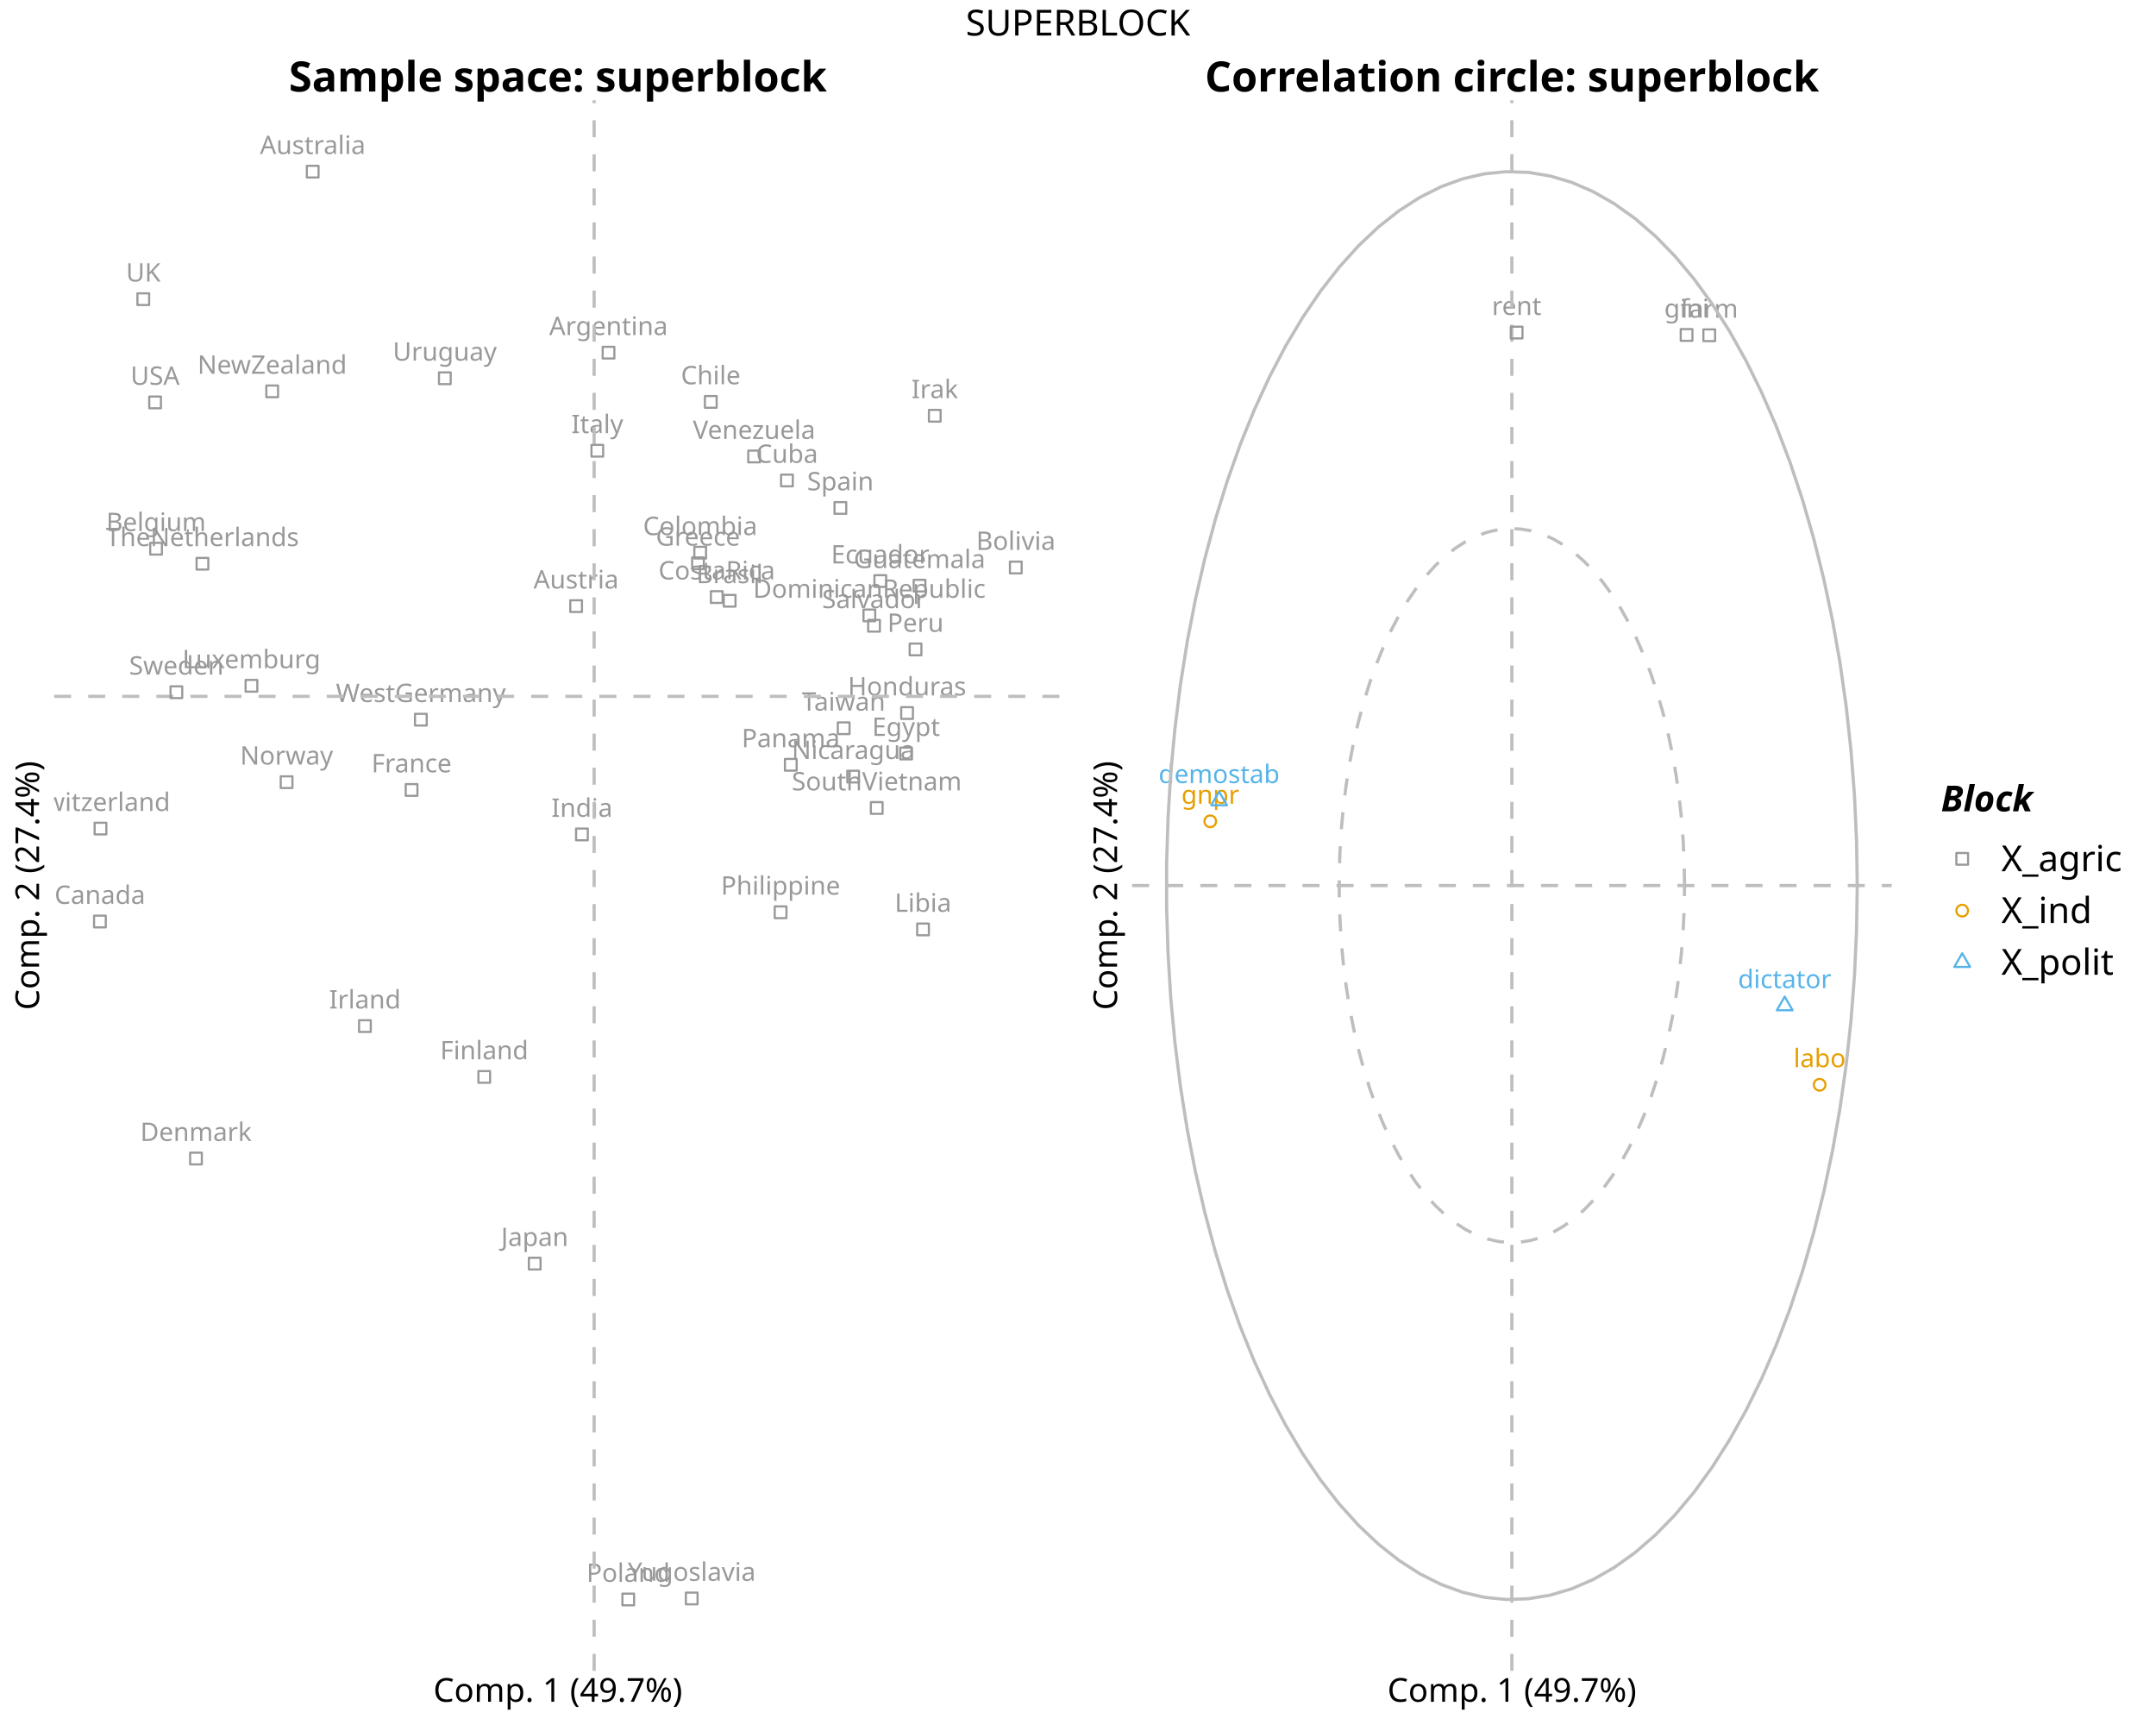
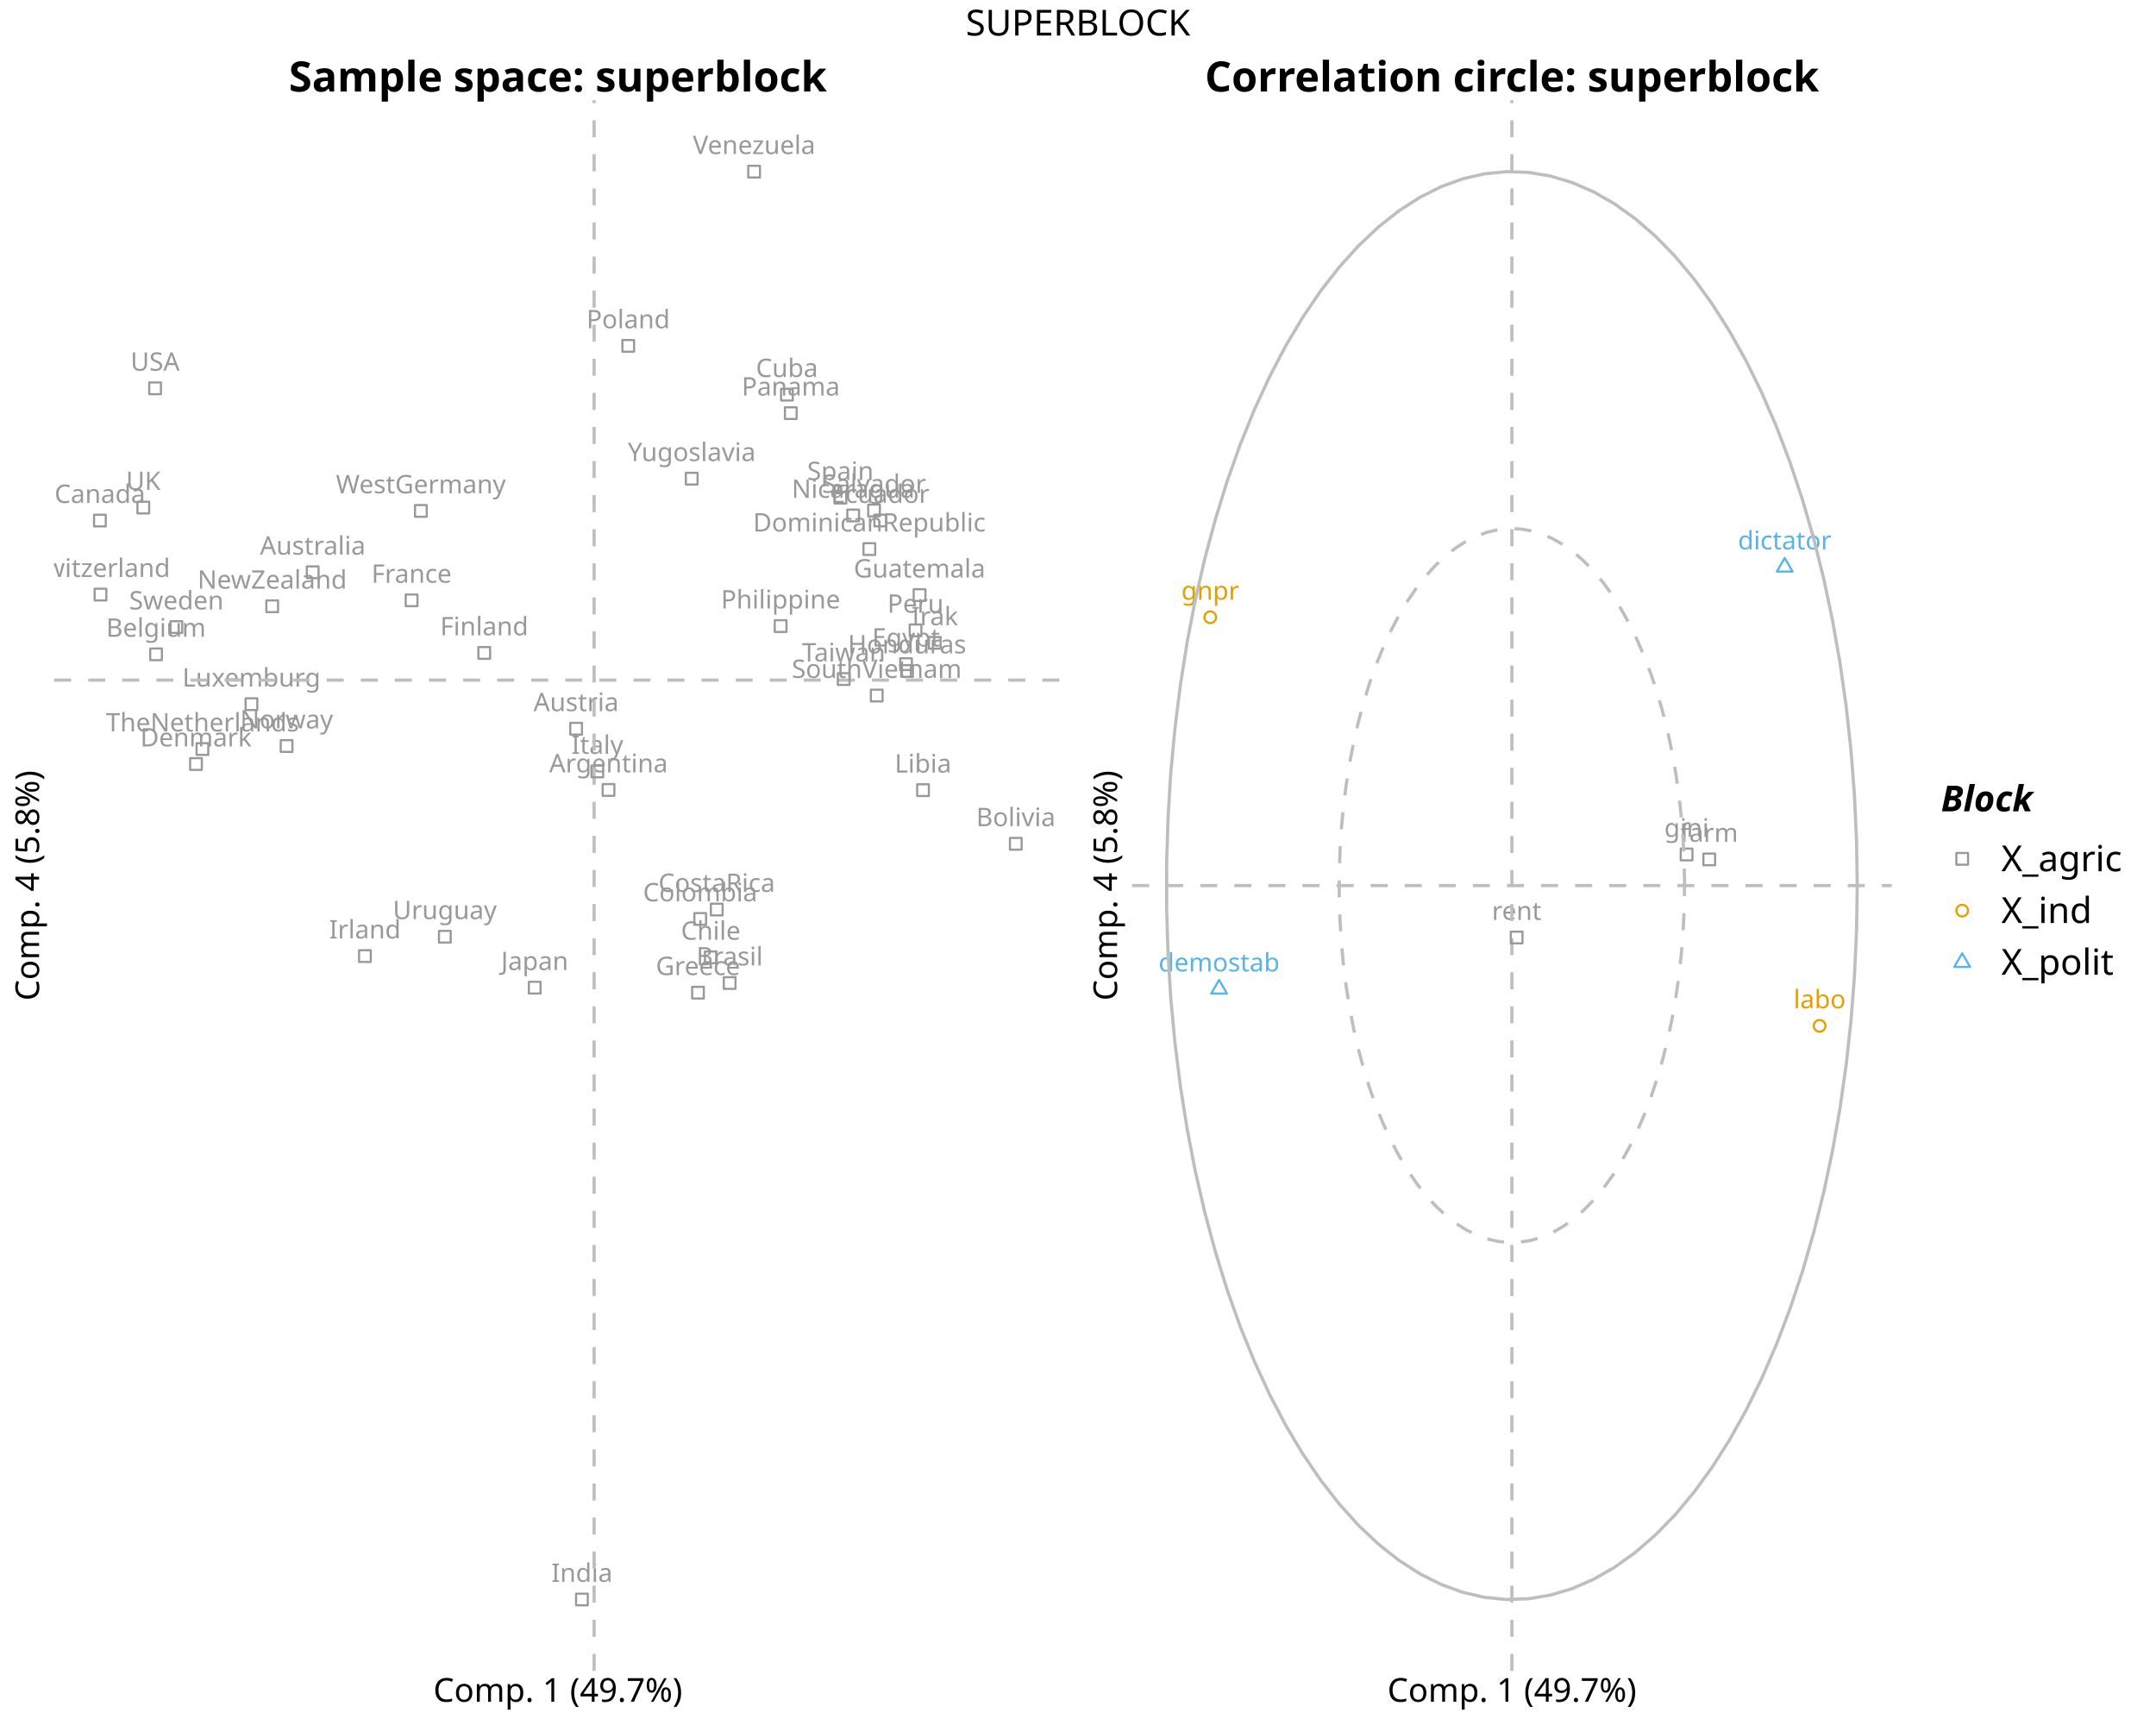
<svg xmlns="http://www.w3.org/2000/svg" class="svglite" data-engine-version="2.0" width="720.00pt" height="576.00pt" viewBox="0 0 720.00 576.00">
  <defs>
    <style type="text/css">
    .svglite line, .svglite polyline, .svglite polygon, .svglite path, .svglite rect, .svglite circle {
      fill: none;
      stroke: #000000;
      stroke-linecap: round;
      stroke-linejoin: round;
      stroke-miterlimit: 10.00;
    }
  </style>
  </defs>
  <rect width="100%" height="100%" style="stroke: none; fill: #FFFFFF;" />
  <defs>
    <clipPath id="cpMC4wMHw3MjAuMDB8MC4wMHw1NzYuMDA=">
      <rect x="0.00" y="0.00" width="720.00" height="576.00" />
    </clipPath>
  </defs>
  <g clip-path="url(#cpMC4wMHw3MjAuMDB8MC4wMHw1NzYuMDA=)">
</g>
  <defs>
    <clipPath id="cpMC4wMHwzNjAuMDB8MTUuNDZ8NTc2LjAw">
      <rect x="0" y="15.46" width="360.00" height="560.54" />
    </clipPath>
  </defs>
  <g clip-path="url(#cpMC4wMHwzNjAuMDB8MTUuNDZ8NTc2LjAw)">
    <rect x="0" y="15.46" width="360.00" height="560.54" style="stroke-width: 1.07; stroke: #FFFFFF; fill: #FFFFFF;" />
  </g>
  <g clip-path="url(#cpMC4wMHw3MjAuMDB8MC4wMHw1NzYuMDA=)">
</g>
  <defs>
    <clipPath id="cpMTguMDd8MzU0LjUyfDMzLjQ4fDU1Ny45Mw==">
      <rect x="18.07" y="33.48" width="336.45" height="524.45" />
    </clipPath>
  </defs>
  <g clip-path="url(#cpMTguMDd8MzU0LjUyfDMzLjQ4fDU1Ny45Mw==)">
    <rect x="18.07" y="33.48" width="336.45" height="524.45" style="stroke-width: 1.07; stroke: none; fill: #FFFFFF;" />
-     <text x="203.21" y="111.88" text-anchor="middle" style="font-size: 8.54px; fill: #999999; font-family: sans;" textLength="36.54px" lengthAdjust="spacingAndGlyphs">Argentina</text>
-     <text x="104.43" y="51.44" text-anchor="middle" style="font-size: 8.54px; fill: #999999; font-family: sans;" textLength="33.21px" lengthAdjust="spacingAndGlyphs">Australia</text>
-     <text x="192.39" y="196.51" text-anchor="middle" style="font-size: 8.54px; fill: #999999; font-family: sans;" textLength="26.57px" lengthAdjust="spacingAndGlyphs">Austria</text>
-     <text x="52.11" y="177.34" text-anchor="middle" style="font-size: 8.54px; fill: #999999; font-family: sans;" textLength="30.84px" lengthAdjust="spacingAndGlyphs">Belgium</text>
-     <text x="339.23" y="183.62" text-anchor="middle" style="font-size: 8.54px; fill: #999999; font-family: sans;" textLength="25.15px" lengthAdjust="spacingAndGlyphs">Bolivia</text>
-     <text x="243.66" y="194.73" text-anchor="middle" style="font-size: 8.54px; fill: #999999; font-family: sans;" textLength="21.35px" lengthAdjust="spacingAndGlyphs">Brasil</text>
-     <text x="33.37" y="301.83" text-anchor="middle" style="font-size: 8.54px; fill: #999999; font-family: sans;" textLength="29.90px" lengthAdjust="spacingAndGlyphs">Canada</text>
-     <text x="237.36" y="128.32" text-anchor="middle" style="font-size: 8.54px; fill: #999999; font-family: sans;" textLength="19.45px" lengthAdjust="spacingAndGlyphs">Chile</text>
-     <text x="233.83" y="178.68" text-anchor="middle" style="font-size: 8.54px; fill: #999999; font-family: sans;" textLength="36.06px" lengthAdjust="spacingAndGlyphs">Colombia</text>
-     <text x="239.36" y="193.49" text-anchor="middle" style="font-size: 8.54px; fill: #999999; font-family: sans;" textLength="39.38px" lengthAdjust="spacingAndGlyphs">CostaRica</text>
-     <text x="262.80" y="154.56" text-anchor="middle" style="font-size: 8.54px; fill: #999999; font-family: sans;" textLength="20.41px" lengthAdjust="spacingAndGlyphs">Cuba</text>
-     <text x="65.44" y="380.98" text-anchor="middle" style="font-size: 8.54px; fill: #999999; font-family: sans;" textLength="34.64px" lengthAdjust="spacingAndGlyphs">Denmark</text>
-     <text x="290.32" y="199.61" text-anchor="middle" style="font-size: 8.54px; fill: #999999; font-family: sans;" textLength="73.55px" lengthAdjust="spacingAndGlyphs">DominicanRepublic</text>
-     <text x="293.97" y="188.14" text-anchor="middle" style="font-size: 8.54px; fill: #999999; font-family: sans;" textLength="31.80px" lengthAdjust="spacingAndGlyphs">Ecuador</text>
-     <text x="302.58" y="245.73" text-anchor="middle" style="font-size: 8.54px; fill: #999999; font-family: sans;" textLength="21.83px" lengthAdjust="spacingAndGlyphs">Egypt</text>
-     <text x="291.89" y="203.07" text-anchor="middle" style="font-size: 8.54px; fill: #999999; font-family: sans;" textLength="33.69px" lengthAdjust="spacingAndGlyphs">Salvador</text>
-     <text x="161.72" y="353.72" text-anchor="middle" style="font-size: 8.54px; fill: #999999; font-family: sans;" textLength="27.99px" lengthAdjust="spacingAndGlyphs">Finland</text>
-     <text x="137.44" y="257.90" text-anchor="middle" style="font-size: 8.54px; fill: #999999; font-family: sans;" textLength="26.57px" lengthAdjust="spacingAndGlyphs">France</text>
-     <text x="307.08" y="189.68" text-anchor="middle" style="font-size: 8.54px; fill: #999999; font-family: sans;" textLength="41.76px" lengthAdjust="spacingAndGlyphs">Guatemala</text>
-     <text x="233.09" y="182.20" text-anchor="middle" style="font-size: 8.54px; fill: #999999; font-family: sans;" textLength="28.00px" lengthAdjust="spacingAndGlyphs">Greece</text>
-     <text x="302.92" y="232.21" text-anchor="middle" style="font-size: 8.54px; fill: #999999; font-family: sans;" textLength="37.02px" lengthAdjust="spacingAndGlyphs">Honduras</text>
-     <text x="194.34" y="272.75" text-anchor="middle" style="font-size: 8.54px; fill: #999999; font-family: sans;" textLength="18.51px" lengthAdjust="spacingAndGlyphs">India</text>
-     <text x="312.16" y="132.95" text-anchor="middle" style="font-size: 8.54px; fill: #999999; font-family: sans;" textLength="14.23px" lengthAdjust="spacingAndGlyphs">Irak</text>
-     <text x="121.87" y="336.75" text-anchor="middle" style="font-size: 8.54px; fill: #999999; font-family: sans;" textLength="21.35px" lengthAdjust="spacingAndGlyphs">Irland</text>
-     <text x="199.47" y="144.63" text-anchor="middle" style="font-size: 8.54px; fill: #999999; font-family: sans;" textLength="15.66px" lengthAdjust="spacingAndGlyphs">Italy</text>
-     <text x="178.56" y="416.06" text-anchor="middle" style="font-size: 8.54px; fill: #999999; font-family: sans;" textLength="23.26px" lengthAdjust="spacingAndGlyphs">Japan</text>
-     <text x="308.25" y="304.47" text-anchor="middle" style="font-size: 8.54px; fill: #999999; font-family: sans;" textLength="18.03px" lengthAdjust="spacingAndGlyphs">Libia</text>
-     <text x="83.97" y="223.12" text-anchor="middle" style="font-size: 8.54px; fill: #999999; font-family: sans;" textLength="42.71px" lengthAdjust="spacingAndGlyphs">Luxemburg</text>
-     <text x="67.61" y="182.36" text-anchor="middle" style="font-size: 8.54px; fill: #999999; font-family: sans;" textLength="60.74px" lengthAdjust="spacingAndGlyphs">TheNetherlands</text>
-     <text x="90.90" y="124.80" text-anchor="middle" style="font-size: 8.54px; fill: #999999; font-family: sans;" textLength="47.93px" lengthAdjust="spacingAndGlyphs">NewZealand</text>
-     <text x="284.92" y="253.44" text-anchor="middle" style="font-size: 8.54px; fill: #999999; font-family: sans;" textLength="38.91px" lengthAdjust="spacingAndGlyphs">Nicaragua</text>
-     <text x="95.71" y="255.30" text-anchor="middle" style="font-size: 8.54px; fill: #999999; font-family: sans;" textLength="28.94px" lengthAdjust="spacingAndGlyphs">Norway</text>
-     <text x="264.08" y="249.50" text-anchor="middle" style="font-size: 8.54px; fill: #999999; font-family: sans;" textLength="31.80px" lengthAdjust="spacingAndGlyphs">Panama</text>
-     <text x="305.74" y="210.98" text-anchor="middle" style="font-size: 8.54px; fill: #999999; font-family: sans;" textLength="18.03px" lengthAdjust="spacingAndGlyphs">Peru</text>
-     <text x="260.69" y="298.74" text-anchor="middle" style="font-size: 8.54px; fill: #999999; font-family: sans;" textLength="37.01px" lengthAdjust="spacingAndGlyphs">Philippine</text>
-     <text x="209.80" y="528.21" text-anchor="middle" style="font-size: 8.54px; fill: #999999; font-family: sans;" textLength="26.58px" lengthAdjust="spacingAndGlyphs">Poland</text>
-     <text x="292.78" y="263.92" text-anchor="middle" style="font-size: 8.54px; fill: #999999; font-family: sans;" textLength="53.63px" lengthAdjust="spacingAndGlyphs">SouthVietnam</text>
-     <text x="280.64" y="163.74" text-anchor="middle" style="font-size: 8.54px; fill: #999999; font-family: sans;" textLength="21.83px" lengthAdjust="spacingAndGlyphs">Spain</text>
-     <text x="58.90" y="225.26" text-anchor="middle" style="font-size: 8.54px; fill: #999999; font-family: sans;" textLength="30.85px" lengthAdjust="spacingAndGlyphs">Sweden</text>
-     <text x="33.55" y="270.80" text-anchor="middle" style="font-size: 8.54px; fill: #999999; font-family: sans;" textLength="44.13px" lengthAdjust="spacingAndGlyphs">Switzerland</text>
-     <text x="281.74" y="237.29" text-anchor="middle" style="font-size: 8.54px; fill: #999999; font-family: sans;" textLength="27.52px" lengthAdjust="spacingAndGlyphs">Taiwan</text>
-     <text x="47.86" y="94.02" text-anchor="middle" style="font-size: 8.54px; fill: #999999; font-family: sans;" textLength="11.86px" lengthAdjust="spacingAndGlyphs">UK</text>
-     <text x="51.80" y="128.50" text-anchor="middle" style="font-size: 8.54px; fill: #999999; font-family: sans;" textLength="17.56px" lengthAdjust="spacingAndGlyphs">USA</text>
-     <text x="148.55" y="120.43" text-anchor="middle" style="font-size: 8.54px; fill: #999999; font-family: sans;" textLength="32.27px" lengthAdjust="spacingAndGlyphs">Uruguay</text>
-     <text x="251.83" y="146.55" text-anchor="middle" style="font-size: 8.54px; fill: #999999; font-family: sans;" textLength="40.35px" lengthAdjust="spacingAndGlyphs">Venezuela</text>
-     <text x="140.54" y="234.43" text-anchor="middle" style="font-size: 8.54px; fill: #999999; font-family: sans;" textLength="54.56px" lengthAdjust="spacingAndGlyphs">WestGermany</text>
-     <text x="231.00" y="527.87" text-anchor="middle" style="font-size: 8.54px; fill: #999999; font-family: sans;" textLength="41.77px" lengthAdjust="spacingAndGlyphs">Yugoslavia</text>
+     <text x="203.21" y="257.90" text-anchor="middle" style="font-size: 8.54px; fill: #999999; font-family: sans;" textLength="36.54px" lengthAdjust="spacingAndGlyphs">Argentina</text>
+     <text x="104.43" y="185.21" text-anchor="middle" style="font-size: 8.54px; fill: #999999; font-family: sans;" textLength="33.21px" lengthAdjust="spacingAndGlyphs">Australia</text>
+     <text x="192.39" y="237.46" text-anchor="middle" style="font-size: 8.54px; fill: #999999; font-family: sans;" textLength="26.57px" lengthAdjust="spacingAndGlyphs">Austria</text>
+     <text x="52.11" y="212.62" text-anchor="middle" style="font-size: 8.54px; fill: #999999; font-family: sans;" textLength="30.84px" lengthAdjust="spacingAndGlyphs">Belgium</text>
+     <text x="339.23" y="275.87" text-anchor="middle" style="font-size: 8.54px; fill: #999999; font-family: sans;" textLength="25.15px" lengthAdjust="spacingAndGlyphs">Bolivia</text>
+     <text x="243.66" y="322.37" text-anchor="middle" style="font-size: 8.54px; fill: #999999; font-family: sans;" textLength="21.35px" lengthAdjust="spacingAndGlyphs">Brasil</text>
+     <text x="33.37" y="167.95" text-anchor="middle" style="font-size: 8.54px; fill: #999999; font-family: sans;" textLength="29.90px" lengthAdjust="spacingAndGlyphs">Canada</text>
+     <text x="237.36" y="313.80" text-anchor="middle" style="font-size: 8.54px; fill: #999999; font-family: sans;" textLength="19.45px" lengthAdjust="spacingAndGlyphs">Chile</text>
+     <text x="233.83" y="300.97" text-anchor="middle" style="font-size: 8.54px; fill: #999999; font-family: sans;" textLength="36.06px" lengthAdjust="spacingAndGlyphs">Colombia</text>
+     <text x="239.36" y="297.83" text-anchor="middle" style="font-size: 8.54px; fill: #999999; font-family: sans;" textLength="39.38px" lengthAdjust="spacingAndGlyphs">CostaRica</text>
+     <text x="262.80" y="125.90" text-anchor="middle" style="font-size: 8.54px; fill: #999999; font-family: sans;" textLength="20.41px" lengthAdjust="spacingAndGlyphs">Cuba</text>
+     <text x="65.44" y="249.25" text-anchor="middle" style="font-size: 8.54px; fill: #999999; font-family: sans;" textLength="34.64px" lengthAdjust="spacingAndGlyphs">Denmark</text>
+     <text x="290.32" y="177.48" text-anchor="middle" style="font-size: 8.54px; fill: #999999; font-family: sans;" textLength="73.55px" lengthAdjust="spacingAndGlyphs">DominicanRepublic</text>
+     <text x="293.97" y="167.93" text-anchor="middle" style="font-size: 8.54px; fill: #999999; font-family: sans;" textLength="31.80px" lengthAdjust="spacingAndGlyphs">Ecuador</text>
+     <text x="302.58" y="215.89" text-anchor="middle" style="font-size: 8.54px; fill: #999999; font-family: sans;" textLength="21.83px" lengthAdjust="spacingAndGlyphs">Egypt</text>
+     <text x="291.89" y="164.57" text-anchor="middle" style="font-size: 8.54px; fill: #999999; font-family: sans;" textLength="33.69px" lengthAdjust="spacingAndGlyphs">Salvador</text>
+     <text x="161.72" y="212.15" text-anchor="middle" style="font-size: 8.54px; fill: #999999; font-family: sans;" textLength="27.99px" lengthAdjust="spacingAndGlyphs">Finland</text>
+     <text x="137.44" y="194.59" text-anchor="middle" style="font-size: 8.54px; fill: #999999; font-family: sans;" textLength="26.57px" lengthAdjust="spacingAndGlyphs">France</text>
+     <text x="307.08" y="192.84" text-anchor="middle" style="font-size: 8.54px; fill: #999999; font-family: sans;" textLength="41.76px" lengthAdjust="spacingAndGlyphs">Guatemala</text>
+     <text x="233.09" y="325.59" text-anchor="middle" style="font-size: 8.54px; fill: #999999; font-family: sans;" textLength="28.00px" lengthAdjust="spacingAndGlyphs">Greece</text>
+     <text x="302.92" y="218.18" text-anchor="middle" style="font-size: 8.54px; fill: #999999; font-family: sans;" textLength="37.02px" lengthAdjust="spacingAndGlyphs">Honduras</text>
+     <text x="194.34" y="528.21" text-anchor="middle" style="font-size: 8.54px; fill: #999999; font-family: sans;" textLength="18.51px" lengthAdjust="spacingAndGlyphs">India</text>
+     <text x="312.16" y="208.78" text-anchor="middle" style="font-size: 8.54px; fill: #999999; font-family: sans;" textLength="14.23px" lengthAdjust="spacingAndGlyphs">Irak</text>
+     <text x="121.87" y="313.37" text-anchor="middle" style="font-size: 8.54px; fill: #999999; font-family: sans;" textLength="21.35px" lengthAdjust="spacingAndGlyphs">Irland</text>
+     <text x="199.47" y="251.73" text-anchor="middle" style="font-size: 8.54px; fill: #999999; font-family: sans;" textLength="15.66px" lengthAdjust="spacingAndGlyphs">Italy</text>
+     <text x="178.56" y="323.92" text-anchor="middle" style="font-size: 8.54px; fill: #999999; font-family: sans;" textLength="23.26px" lengthAdjust="spacingAndGlyphs">Japan</text>
+     <text x="308.25" y="257.97" text-anchor="middle" style="font-size: 8.54px; fill: #999999; font-family: sans;" textLength="18.03px" lengthAdjust="spacingAndGlyphs">Libia</text>
+     <text x="83.97" y="229.26" text-anchor="middle" style="font-size: 8.54px; fill: #999999; font-family: sans;" textLength="42.71px" lengthAdjust="spacingAndGlyphs">Luxemburg</text>
+     <text x="67.61" y="244.24" text-anchor="middle" style="font-size: 8.54px; fill: #999999; font-family: sans;" textLength="60.74px" lengthAdjust="spacingAndGlyphs">TheNetherlands</text>
+     <text x="90.90" y="196.57" text-anchor="middle" style="font-size: 8.54px; fill: #999999; font-family: sans;" textLength="47.93px" lengthAdjust="spacingAndGlyphs">NewZealand</text>
+     <text x="284.92" y="166.25" text-anchor="middle" style="font-size: 8.54px; fill: #999999; font-family: sans;" textLength="38.91px" lengthAdjust="spacingAndGlyphs">Nicaragua</text>
+     <text x="95.71" y="243.23" text-anchor="middle" style="font-size: 8.54px; fill: #999999; font-family: sans;" textLength="28.94px" lengthAdjust="spacingAndGlyphs">Norway</text>
+     <text x="264.08" y="132.08" text-anchor="middle" style="font-size: 8.54px; fill: #999999; font-family: sans;" textLength="31.80px" lengthAdjust="spacingAndGlyphs">Panama</text>
+     <text x="305.74" y="204.60" text-anchor="middle" style="font-size: 8.54px; fill: #999999; font-family: sans;" textLength="18.03px" lengthAdjust="spacingAndGlyphs">Peru</text>
+     <text x="260.69" y="203.18" text-anchor="middle" style="font-size: 8.54px; fill: #999999; font-family: sans;" textLength="37.01px" lengthAdjust="spacingAndGlyphs">Philippine</text>
+     <text x="209.80" y="109.61" text-anchor="middle" style="font-size: 8.54px; fill: #999999; font-family: sans;" textLength="26.58px" lengthAdjust="spacingAndGlyphs">Poland</text>
+     <text x="292.78" y="226.38" text-anchor="middle" style="font-size: 8.54px; fill: #999999; font-family: sans;" textLength="53.63px" lengthAdjust="spacingAndGlyphs">SouthVietnam</text>
+     <text x="280.64" y="160.30" text-anchor="middle" style="font-size: 8.54px; fill: #999999; font-family: sans;" textLength="21.83px" lengthAdjust="spacingAndGlyphs">Spain</text>
+     <text x="58.90" y="203.51" text-anchor="middle" style="font-size: 8.54px; fill: #999999; font-family: sans;" textLength="30.85px" lengthAdjust="spacingAndGlyphs">Sweden</text>
+     <text x="33.55" y="192.66" text-anchor="middle" style="font-size: 8.54px; fill: #999999; font-family: sans;" textLength="44.13px" lengthAdjust="spacingAndGlyphs">Switzerland</text>
+     <text x="281.74" y="220.87" text-anchor="middle" style="font-size: 8.54px; fill: #999999; font-family: sans;" textLength="27.52px" lengthAdjust="spacingAndGlyphs">Taiwan</text>
+     <text x="47.86" y="163.61" text-anchor="middle" style="font-size: 8.54px; fill: #999999; font-family: sans;" textLength="11.86px" lengthAdjust="spacingAndGlyphs">UK</text>
+     <text x="51.80" y="123.79" text-anchor="middle" style="font-size: 8.54px; fill: #999999; font-family: sans;" textLength="17.56px" lengthAdjust="spacingAndGlyphs">USA</text>
+     <text x="148.55" y="306.91" text-anchor="middle" style="font-size: 8.54px; fill: #999999; font-family: sans;" textLength="32.27px" lengthAdjust="spacingAndGlyphs">Uruguay</text>
+     <text x="251.83" y="51.44" text-anchor="middle" style="font-size: 8.54px; fill: #999999; font-family: sans;" textLength="40.35px" lengthAdjust="spacingAndGlyphs">Venezuela</text>
+     <text x="140.54" y="164.73" text-anchor="middle" style="font-size: 8.54px; fill: #999999; font-family: sans;" textLength="54.56px" lengthAdjust="spacingAndGlyphs">WestGermany</text>
+     <text x="231.00" y="153.96" text-anchor="middle" style="font-size: 8.54px; fill: #999999; font-family: sans;" textLength="41.77px" lengthAdjust="spacingAndGlyphs">Yugoslavia</text>
    <line x1="198.41" y1="557.93" x2="198.41" y2="33.48" style="stroke-width: 1.07; stroke: #BEBEBE; stroke-dasharray: 5.69,5.69; stroke-linecap: butt;" />
-     <line x1="18.07" y1="232.52" x2="354.52" y2="232.52" style="stroke-width: 1.07; stroke: #BEBEBE; stroke-dasharray: 5.69,5.69; stroke-linecap: butt;" />
-     <rect x="201.26" y="115.80" width="3.91" height="3.91" style="stroke-width: 0.71; stroke: #999999;" />
-     <rect x="102.47" y="55.36" width="3.91" height="3.91" style="stroke-width: 0.71; stroke: #999999;" />
-     <rect x="190.44" y="200.43" width="3.91" height="3.91" style="stroke-width: 0.71; stroke: #999999;" />
-     <rect x="50.16" y="181.26" width="3.91" height="3.91" style="stroke-width: 0.71; stroke: #999999;" />
-     <rect x="337.27" y="187.54" width="3.91" height="3.91" style="stroke-width: 0.71; stroke: #999999;" />
-     <rect x="241.71" y="198.65" width="3.91" height="3.91" style="stroke-width: 0.71; stroke: #999999;" />
-     <rect x="31.41" y="305.75" width="3.91" height="3.91" style="stroke-width: 0.71; stroke: #999999;" />
-     <rect x="235.41" y="132.24" width="3.91" height="3.91" style="stroke-width: 0.71; stroke: #999999;" />
-     <rect x="231.88" y="182.59" width="3.91" height="3.91" style="stroke-width: 0.71; stroke: #999999;" />
-     <rect x="237.40" y="197.41" width="3.91" height="3.91" style="stroke-width: 0.71; stroke: #999999;" />
-     <rect x="260.84" y="158.48" width="3.91" height="3.91" style="stroke-width: 0.71; stroke: #999999;" />
-     <rect x="63.49" y="384.90" width="3.91" height="3.91" style="stroke-width: 0.71; stroke: #999999;" />
-     <rect x="288.37" y="203.53" width="3.91" height="3.91" style="stroke-width: 0.71; stroke: #999999;" />
-     <rect x="292.02" y="192.06" width="3.91" height="3.91" style="stroke-width: 0.71; stroke: #999999;" />
-     <rect x="300.62" y="249.65" width="3.91" height="3.91" style="stroke-width: 0.71; stroke: #999999;" />
-     <rect x="289.93" y="206.99" width="3.91" height="3.91" style="stroke-width: 0.71; stroke: #999999;" />
-     <rect x="159.76" y="357.64" width="3.91" height="3.91" style="stroke-width: 0.71; stroke: #999999;" />
-     <rect x="135.49" y="261.82" width="3.91" height="3.91" style="stroke-width: 0.71; stroke: #999999;" />
-     <rect x="305.13" y="193.60" width="3.91" height="3.91" style="stroke-width: 0.71; stroke: #999999;" />
-     <rect x="231.14" y="186.12" width="3.91" height="3.91" style="stroke-width: 0.71; stroke: #999999;" />
-     <rect x="300.96" y="236.13" width="3.91" height="3.91" style="stroke-width: 0.71; stroke: #999999;" />
-     <rect x="192.38" y="276.67" width="3.91" height="3.91" style="stroke-width: 0.71; stroke: #999999;" />
-     <rect x="310.21" y="136.87" width="3.91" height="3.91" style="stroke-width: 0.71; stroke: #999999;" />
-     <rect x="119.91" y="340.67" width="3.91" height="3.91" style="stroke-width: 0.71; stroke: #999999;" />
-     <rect x="197.52" y="148.55" width="3.91" height="3.91" style="stroke-width: 0.71; stroke: #999999;" />
-     <rect x="176.61" y="419.98" width="3.91" height="3.91" style="stroke-width: 0.71; stroke: #999999;" />
-     <rect x="306.29" y="308.39" width="3.91" height="3.91" style="stroke-width: 0.71; stroke: #999999;" />
-     <rect x="82.02" y="227.04" width="3.91" height="3.91" style="stroke-width: 0.71; stroke: #999999;" />
-     <rect x="65.65" y="186.28" width="3.91" height="3.91" style="stroke-width: 0.71; stroke: #999999;" />
-     <rect x="88.94" y="128.72" width="3.91" height="3.91" style="stroke-width: 0.71; stroke: #999999;" />
-     <rect x="282.96" y="257.36" width="3.91" height="3.91" style="stroke-width: 0.71; stroke: #999999;" />
-     <rect x="93.75" y="259.22" width="3.91" height="3.91" style="stroke-width: 0.71; stroke: #999999;" />
-     <rect x="262.13" y="253.42" width="3.91" height="3.91" style="stroke-width: 0.71; stroke: #999999;" />
-     <rect x="303.79" y="214.90" width="3.91" height="3.91" style="stroke-width: 0.71; stroke: #999999;" />
-     <rect x="258.73" y="302.66" width="3.91" height="3.91" style="stroke-width: 0.71; stroke: #999999;" />
-     <rect x="207.85" y="532.13" width="3.91" height="3.91" style="stroke-width: 0.71; stroke: #999999;" />
-     <rect x="290.83" y="267.84" width="3.91" height="3.91" style="stroke-width: 0.71; stroke: #999999;" />
-     <rect x="278.69" y="167.66" width="3.91" height="3.91" style="stroke-width: 0.71; stroke: #999999;" />
-     <rect x="56.95" y="229.18" width="3.91" height="3.91" style="stroke-width: 0.71; stroke: #999999;" />
-     <rect x="31.60" y="274.72" width="3.91" height="3.91" style="stroke-width: 0.71; stroke: #999999;" />
-     <rect x="279.79" y="241.21" width="3.91" height="3.91" style="stroke-width: 0.71; stroke: #999999;" />
-     <rect x="45.90" y="97.94" width="3.91" height="3.91" style="stroke-width: 0.71; stroke: #999999;" />
-     <rect x="49.84" y="132.42" width="3.91" height="3.91" style="stroke-width: 0.71; stroke: #999999;" />
-     <rect x="146.60" y="124.35" width="3.91" height="3.91" style="stroke-width: 0.71; stroke: #999999;" />
-     <rect x="249.88" y="150.47" width="3.91" height="3.91" style="stroke-width: 0.71; stroke: #999999;" />
-     <rect x="138.59" y="238.35" width="3.91" height="3.91" style="stroke-width: 0.71; stroke: #999999;" />
-     <rect x="229.04" y="531.79" width="3.91" height="3.91" style="stroke-width: 0.71; stroke: #999999;" />
+     <line x1="18.07" y1="227.10" x2="354.52" y2="227.10" style="stroke-width: 1.07; stroke: #BEBEBE; stroke-dasharray: 5.69,5.69; stroke-linecap: butt;" />
+     <rect x="201.26" y="261.82" width="3.91" height="3.91" style="stroke-width: 0.71; stroke: #999999;" />
+     <rect x="102.47" y="189.13" width="3.91" height="3.91" style="stroke-width: 0.71; stroke: #999999;" />
+     <rect x="190.44" y="241.38" width="3.91" height="3.91" style="stroke-width: 0.71; stroke: #999999;" />
+     <rect x="50.16" y="216.54" width="3.91" height="3.91" style="stroke-width: 0.71; stroke: #999999;" />
+     <rect x="337.27" y="279.79" width="3.91" height="3.91" style="stroke-width: 0.71; stroke: #999999;" />
+     <rect x="241.71" y="326.29" width="3.91" height="3.91" style="stroke-width: 0.71; stroke: #999999;" />
+     <rect x="31.41" y="171.86" width="3.91" height="3.91" style="stroke-width: 0.71; stroke: #999999;" />
+     <rect x="235.41" y="317.72" width="3.91" height="3.91" style="stroke-width: 0.71; stroke: #999999;" />
+     <rect x="231.88" y="304.89" width="3.91" height="3.91" style="stroke-width: 0.71; stroke: #999999;" />
+     <rect x="237.40" y="301.75" width="3.91" height="3.91" style="stroke-width: 0.71; stroke: #999999;" />
+     <rect x="260.84" y="129.82" width="3.91" height="3.91" style="stroke-width: 0.71; stroke: #999999;" />
+     <rect x="63.49" y="253.17" width="3.91" height="3.91" style="stroke-width: 0.71; stroke: #999999;" />
+     <rect x="288.37" y="181.40" width="3.91" height="3.91" style="stroke-width: 0.71; stroke: #999999;" />
+     <rect x="292.02" y="171.84" width="3.91" height="3.91" style="stroke-width: 0.71; stroke: #999999;" />
+     <rect x="300.62" y="219.81" width="3.91" height="3.91" style="stroke-width: 0.71; stroke: #999999;" />
+     <rect x="289.93" y="168.49" width="3.91" height="3.91" style="stroke-width: 0.71; stroke: #999999;" />
+     <rect x="159.76" y="216.07" width="3.91" height="3.91" style="stroke-width: 0.71; stroke: #999999;" />
+     <rect x="135.49" y="198.51" width="3.91" height="3.91" style="stroke-width: 0.71; stroke: #999999;" />
+     <rect x="305.13" y="196.76" width="3.91" height="3.91" style="stroke-width: 0.71; stroke: #999999;" />
+     <rect x="231.14" y="329.51" width="3.91" height="3.91" style="stroke-width: 0.71; stroke: #999999;" />
+     <rect x="300.96" y="222.10" width="3.91" height="3.91" style="stroke-width: 0.71; stroke: #999999;" />
+     <rect x="192.38" y="532.13" width="3.91" height="3.91" style="stroke-width: 0.71; stroke: #999999;" />
+     <rect x="310.21" y="212.70" width="3.91" height="3.91" style="stroke-width: 0.71; stroke: #999999;" />
+     <rect x="119.91" y="317.29" width="3.91" height="3.91" style="stroke-width: 0.71; stroke: #999999;" />
+     <rect x="197.52" y="255.64" width="3.91" height="3.91" style="stroke-width: 0.71; stroke: #999999;" />
+     <rect x="176.61" y="327.84" width="3.91" height="3.91" style="stroke-width: 0.71; stroke: #999999;" />
+     <rect x="306.29" y="261.88" width="3.91" height="3.91" style="stroke-width: 0.71; stroke: #999999;" />
+     <rect x="82.02" y="233.18" width="3.91" height="3.91" style="stroke-width: 0.71; stroke: #999999;" />
+     <rect x="65.65" y="248.16" width="3.91" height="3.91" style="stroke-width: 0.71; stroke: #999999;" />
+     <rect x="88.94" y="200.49" width="3.91" height="3.91" style="stroke-width: 0.71; stroke: #999999;" />
+     <rect x="282.96" y="170.17" width="3.91" height="3.91" style="stroke-width: 0.71; stroke: #999999;" />
+     <rect x="93.75" y="247.15" width="3.91" height="3.91" style="stroke-width: 0.71; stroke: #999999;" />
+     <rect x="262.13" y="136.00" width="3.91" height="3.91" style="stroke-width: 0.71; stroke: #999999;" />
+     <rect x="303.79" y="208.52" width="3.91" height="3.91" style="stroke-width: 0.71; stroke: #999999;" />
+     <rect x="258.73" y="207.10" width="3.91" height="3.91" style="stroke-width: 0.71; stroke: #999999;" />
+     <rect x="207.85" y="113.53" width="3.91" height="3.91" style="stroke-width: 0.71; stroke: #999999;" />
+     <rect x="290.83" y="230.30" width="3.91" height="3.91" style="stroke-width: 0.71; stroke: #999999;" />
+     <rect x="278.69" y="164.22" width="3.91" height="3.91" style="stroke-width: 0.71; stroke: #999999;" />
+     <rect x="56.95" y="207.43" width="3.91" height="3.91" style="stroke-width: 0.71; stroke: #999999;" />
+     <rect x="31.60" y="196.58" width="3.91" height="3.91" style="stroke-width: 0.71; stroke: #999999;" />
+     <rect x="279.79" y="224.79" width="3.91" height="3.91" style="stroke-width: 0.71; stroke: #999999;" />
+     <rect x="45.90" y="167.53" width="3.91" height="3.91" style="stroke-width: 0.71; stroke: #999999;" />
+     <rect x="49.84" y="127.71" width="3.91" height="3.91" style="stroke-width: 0.71; stroke: #999999;" />
+     <rect x="146.60" y="310.83" width="3.91" height="3.91" style="stroke-width: 0.71; stroke: #999999;" />
+     <rect x="249.88" y="55.36" width="3.91" height="3.91" style="stroke-width: 0.71; stroke: #999999;" />
+     <rect x="138.59" y="168.65" width="3.91" height="3.91" style="stroke-width: 0.71; stroke: #999999;" />
+     <rect x="229.04" y="157.88" width="3.91" height="3.91" style="stroke-width: 0.71; stroke: #999999;" />
  </g>
  <g clip-path="url(#cpMC4wMHw3MjAuMDB8MC4wMHw1NzYuMDA=)">
    <text x="186.30" y="568.24" text-anchor="middle" style="font-size: 11.00px; font-family: sans;" textLength="83.15px" lengthAdjust="spacingAndGlyphs">Comp. 1 (49.7%)</text>
-     <text transform="translate(13.05,295.70) rotate(-90)" text-anchor="middle" style="font-size: 11.00px; font-family: sans;" textLength="83.15px" lengthAdjust="spacingAndGlyphs">Comp. 2 (27.4%)</text>
+     <text transform="translate(13.05,295.70) rotate(-90)" text-anchor="middle" style="font-size: 11.00px; font-family: sans;" textLength="77.04px" lengthAdjust="spacingAndGlyphs">Comp. 4 (5.8%)</text>
    <text x="186.30" y="30.57" text-anchor="middle" style="font-size: 14.00px; font-weight: bold; font-family: sans;" textLength="164.24px" lengthAdjust="spacingAndGlyphs">Sample space: superblock</text>
  </g>
  <defs>
    <clipPath id="cpMzYwLjAwfDcyMC4wMHwxNS40Nnw1NzYuMDA=">
      <rect x="360.00" y="15.46" width="360.00" height="560.54" />
    </clipPath>
  </defs>
  <g clip-path="url(#cpMzYwLjAwfDcyMC4wMHwxNS40Nnw1NzYuMDA=)">
    <rect x="360.00" y="15.46" width="360.00" height="560.54" style="stroke-width: 1.07; stroke: #FFFFFF; fill: #FFFFFF;" />
  </g>
  <g clip-path="url(#cpMC4wMHw3MjAuMDB8MC4wMHw1NzYuMDA=)">
</g>
  <defs>
    <clipPath id="cpMzc4LjA3fDYzMS43NnwzMy40OHw1NTcuOTM=">
      <rect x="378.07" y="33.48" width="253.68" height="524.45" />
    </clipPath>
  </defs>
  <g clip-path="url(#cpMzc4LjA3fDYzMS43NnwzMy40OHw1NTcuOTM=)">
    <rect x="378.07" y="33.48" width="253.68" height="524.45" style="stroke-width: 1.07; stroke: none; fill: #FFFFFF;" />
-     <text x="563.24" y="105.98" text-anchor="middle" style="font-size: 8.54px; fill: #999999; font-family: sans;" textLength="13.29px" lengthAdjust="spacingAndGlyphs">gini</text>
-     <text x="570.81" y="106.07" text-anchor="middle" style="font-size: 8.54px; fill: #999999; font-family: sans;" textLength="17.08px" lengthAdjust="spacingAndGlyphs">farm</text>
-     <text x="506.49" y="105.17" text-anchor="middle" style="font-size: 8.54px; fill: #999999; font-family: sans;" textLength="14.71px" lengthAdjust="spacingAndGlyphs">rent</text>
-     <text x="404.17" y="268.37" text-anchor="middle" style="font-size: 8.54px; fill: #E69F00; font-family: sans;" textLength="17.09px" lengthAdjust="spacingAndGlyphs">gnpr</text>
-     <text x="607.67" y="356.35" text-anchor="middle" style="font-size: 8.54px; fill: #E69F00; font-family: sans;" textLength="16.14px" lengthAdjust="spacingAndGlyphs">labo</text>
-     <text x="407.12" y="261.48" text-anchor="middle" style="font-size: 8.54px; fill: #56B4E9; font-family: sans;" textLength="37.49px" lengthAdjust="spacingAndGlyphs">demostab</text>
-     <text x="596.01" y="329.94" text-anchor="middle" style="font-size: 8.54px; fill: #56B4E9; font-family: sans;" textLength="27.99px" lengthAdjust="spacingAndGlyphs">dictator</text>
+     <text x="563.24" y="279.46" text-anchor="middle" style="font-size: 8.54px; fill: #999999; font-family: sans;" textLength="13.29px" lengthAdjust="spacingAndGlyphs">gini</text>
+     <text x="570.81" y="281.09" text-anchor="middle" style="font-size: 8.54px; fill: #999999; font-family: sans;" textLength="17.08px" lengthAdjust="spacingAndGlyphs">farm</text>
+     <text x="506.49" y="307.17" text-anchor="middle" style="font-size: 8.54px; fill: #999999; font-family: sans;" textLength="14.71px" lengthAdjust="spacingAndGlyphs">rent</text>
+     <text x="404.17" y="200.25" text-anchor="middle" style="font-size: 8.54px; fill: #E69F00; font-family: sans;" textLength="17.09px" lengthAdjust="spacingAndGlyphs">gnpr</text>
+     <text x="607.67" y="336.69" text-anchor="middle" style="font-size: 8.54px; fill: #E69F00; font-family: sans;" textLength="16.14px" lengthAdjust="spacingAndGlyphs">labo</text>
+     <text x="407.12" y="324.38" text-anchor="middle" style="font-size: 8.54px; fill: #56B4E9; font-family: sans;" textLength="37.49px" lengthAdjust="spacingAndGlyphs">demostab</text>
+     <text x="596.01" y="183.46" text-anchor="middle" style="font-size: 8.54px; fill: #56B4E9; font-family: sans;" textLength="27.99px" lengthAdjust="spacingAndGlyphs">dictator</text>
    <line x1="504.89" y1="557.93" x2="504.89" y2="33.48" style="stroke-width: 1.07; stroke: #BEBEBE; stroke-dasharray: 5.69,5.69; stroke-linecap: butt;" />
    <line x1="378.07" y1="295.70" x2="631.76" y2="295.70" style="stroke-width: 1.07; stroke: #BEBEBE; stroke-dasharray: 5.69,5.69; stroke-linecap: butt;" />
-     <rect x="561.28" y="109.90" width="3.91" height="3.91" style="stroke-width: 0.71; stroke: #999999;" />
-     <rect x="568.85" y="109.99" width="3.91" height="3.91" style="stroke-width: 0.71; stroke: #999999;" />
-     <rect x="504.53" y="109.09" width="3.91" height="3.91" style="stroke-width: 0.71; stroke: #999999;" />
-     <circle cx="404.17" cy="274.25" r="1.95" style="stroke-width: 0.71; stroke: #E69F00;" />
-     <circle cx="607.67" cy="362.22" r="1.95" style="stroke-width: 0.71; stroke: #E69F00;" />
-     <polygon points="407.12,264.32 409.76,268.88 404.49,268.88 " style="stroke-width: 0.71; stroke: #56B4E9; fill: none;" />
-     <polygon points="596.01,332.77 598.64,337.33 593.38,337.33 " style="stroke-width: 0.71; stroke: #56B4E9; fill: none;" />
+     <rect x="561.28" y="283.37" width="3.91" height="3.91" style="stroke-width: 0.71; stroke: #999999;" />
+     <rect x="568.85" y="285.01" width="3.91" height="3.91" style="stroke-width: 0.71; stroke: #999999;" />
+     <rect x="504.53" y="311.09" width="3.91" height="3.91" style="stroke-width: 0.71; stroke: #999999;" />
+     <circle cx="404.17" cy="206.12" r="1.95" style="stroke-width: 0.71; stroke: #E69F00;" />
+     <circle cx="607.67" cy="342.56" r="1.95" style="stroke-width: 0.71; stroke: #E69F00;" />
+     <polygon points="407.12,327.21 409.76,331.77 404.49,331.77 " style="stroke-width: 0.71; stroke: #56B4E9; fill: none;" />
+     <polygon points="596.01,186.30 598.64,190.86 593.38,190.86 " style="stroke-width: 0.71; stroke: #56B4E9; fill: none;" />
    <polyline points="620.23,295.70 619.99,280.58 619.30,265.52 618.14,250.58 616.53,235.83 614.47,221.31 611.96,207.09 609.03,193.23 605.68,179.79 601.92,166.81 597.77,154.34 593.24,142.45 588.36,131.18 583.15,120.57 577.61,110.66 571.79,101.50 565.70,93.12 559.36,85.55 552.80,78.83 546.05,72.99 539.13,68.04 532.08,64.01 524.91,60.91 517.67,58.76 510.37,57.56 503.06,57.32 495.75,58.04 488.47,59.71 481.26,62.34 474.15,65.91 467.16,70.40 460.33,75.80 453.67,82.08 447.22,89.23 441.00,97.21 435.04,105.98 429.35,115.52 423.98,125.79 418.93,136.74 414.22,148.32 409.88,160.51 405.93,173.23 402.37,186.45 399.22,200.12 396.50,214.16 394.22,228.53 392.38,243.18 390.99,258.03 390.07,273.04 389.60,288.14 389.60,303.27 390.07,318.37 390.99,333.37 392.38,348.23 394.22,362.87 396.50,377.25 399.22,391.29 402.37,404.95 405.93,418.17 409.88,430.90 414.22,443.08 418.93,454.67 423.98,465.62 429.35,475.89 435.04,485.42 441.00,494.20 447.22,502.18 453.67,509.32 460.33,515.61 467.16,521.01 474.15,525.50 481.26,529.06 488.47,531.69 495.75,533.37 503.06,534.09 510.37,533.85 517.67,532.65 524.91,530.50 532.08,527.40 539.13,523.37 546.05,518.42 552.80,512.57 559.36,505.86 565.70,498.29 571.79,489.91 577.61,480.75 583.15,470.84 588.36,460.23 593.24,448.95 597.77,437.06 601.92,424.60 605.68,411.62 609.03,398.17 611.96,384.31 614.47,370.10 616.53,355.58 618.14,340.82 619.30,325.88 619.99,310.82 620.23,295.70 " style="stroke-width: 1.07; stroke: #BEBEBE; stroke-linecap: butt;" />
    <polyline points="562.56,295.70 562.44,288.14 562.09,280.61 561.51,273.14 560.71,265.76 559.68,258.51 558.43,251.40 556.96,244.47 555.28,237.74 553.40,231.25 551.33,225.02 549.06,219.08 546.62,213.44 544.02,208.13 541.25,203.18 538.34,198.60 535.29,194.41 532.12,190.63 528.84,187.27 525.47,184.35 522.01,181.87 518.48,179.86 514.90,178.31 511.28,177.23 507.63,176.63 503.97,176.51 500.32,176.87 496.68,177.71 493.07,179.02 489.52,180.81 486.02,183.05 482.61,185.75 479.28,188.89 476.05,192.47 472.94,196.45 469.96,200.84 467.12,205.61 464.43,210.74 461.91,216.22 459.55,222.01 457.38,228.11 455.41,234.47 453.63,241.08 452.05,247.91 450.69,254.93 449.55,262.12 448.63,269.44 447.94,276.87 447.48,284.37 447.25,291.92 447.25,299.49 447.48,307.03 447.94,314.54 448.63,321.97 449.55,329.29 450.69,336.47 452.05,343.50 453.63,350.33 455.41,356.94 457.38,363.30 459.55,369.39 461.91,375.19 464.43,380.66 467.12,385.79 469.96,390.56 472.94,394.95 476.05,398.94 479.28,402.51 482.61,405.65 486.02,408.35 489.52,410.60 493.07,412.38 496.68,413.70 500.32,414.54 503.97,414.90 507.63,414.78 511.28,414.18 514.90,413.10 518.48,411.55 522.01,409.53 525.47,407.06 528.84,404.14 532.12,400.78 535.29,397.00 538.34,392.81 541.25,388.23 544.02,383.27 546.62,377.97 549.06,372.33 551.33,366.38 553.40,360.15 555.28,353.66 556.96,346.94 558.43,340.01 559.68,332.90 560.71,325.64 561.51,318.26 562.09,310.79 562.44,303.26 562.56,295.70 " style="stroke-width: 1.07; stroke: #BEBEBE; stroke-dasharray: 5.69,5.69; stroke-linecap: butt;" />
  </g>
  <g clip-path="url(#cpMC4wMHw3MjAuMDB8MC4wMHw1NzYuMDA=)">
    <text x="504.92" y="568.24" text-anchor="middle" style="font-size: 11.00px; font-family: sans;" textLength="83.15px" lengthAdjust="spacingAndGlyphs">Comp. 1 (49.7%)</text>
-     <text transform="translate(373.05,295.70) rotate(-90)" text-anchor="middle" style="font-size: 11.00px; font-family: sans;" textLength="83.15px" lengthAdjust="spacingAndGlyphs">Comp. 2 (27.4%)</text>
+     <text transform="translate(373.05,295.70) rotate(-90)" text-anchor="middle" style="font-size: 11.00px; font-family: sans;" textLength="77.04px" lengthAdjust="spacingAndGlyphs">Comp. 4 (5.8%)</text>
    <rect x="642.72" y="255.94" width="71.80" height="79.53" style="stroke-width: 1.07; stroke: none; fill: #FFFFFF;" />
    <text x="648.20" y="270.92" style="font-size: 12.00px; font-weight: bold; font-style: italic; font-family: sans;" textLength="29.35px" lengthAdjust="spacingAndGlyphs">Block</text>
    <rect x="653.33" y="284.83" width="3.91" height="3.91" style="stroke-width: 0.71; stroke: #999999;" />
    <circle cx="655.28" cy="304.07" r="1.95" style="stroke-width: 0.71; stroke: #E69F00;" />
    <polygon points="655.28,318.31 657.92,322.87 652.65,322.87 " style="stroke-width: 0.71; stroke: #56B4E9; fill: none;" />
    <text x="668.35" y="290.92" style="font-size: 12.00px; font-family: sans;" textLength="40.69px" lengthAdjust="spacingAndGlyphs">X_agric</text>
    <text x="668.35" y="308.20" style="font-size: 12.00px; font-family: sans;" textLength="30.69px" lengthAdjust="spacingAndGlyphs">X_ind</text>
    <text x="668.35" y="325.48" style="font-size: 12.00px; font-family: sans;" textLength="36.69px" lengthAdjust="spacingAndGlyphs">X_polit</text>
    <text x="504.92" y="30.57" text-anchor="middle" style="font-size: 14.00px; font-weight: bold; font-family: sans;" textLength="180.54px" lengthAdjust="spacingAndGlyphs">Correlation circle: superblock</text>
    <text x="360.00" y="11.86" text-anchor="middle" style="font-size: 12.00px; font-family: sans;" textLength="82.05px" lengthAdjust="spacingAndGlyphs">SUPERBLOCK</text>
  </g>
</svg>
